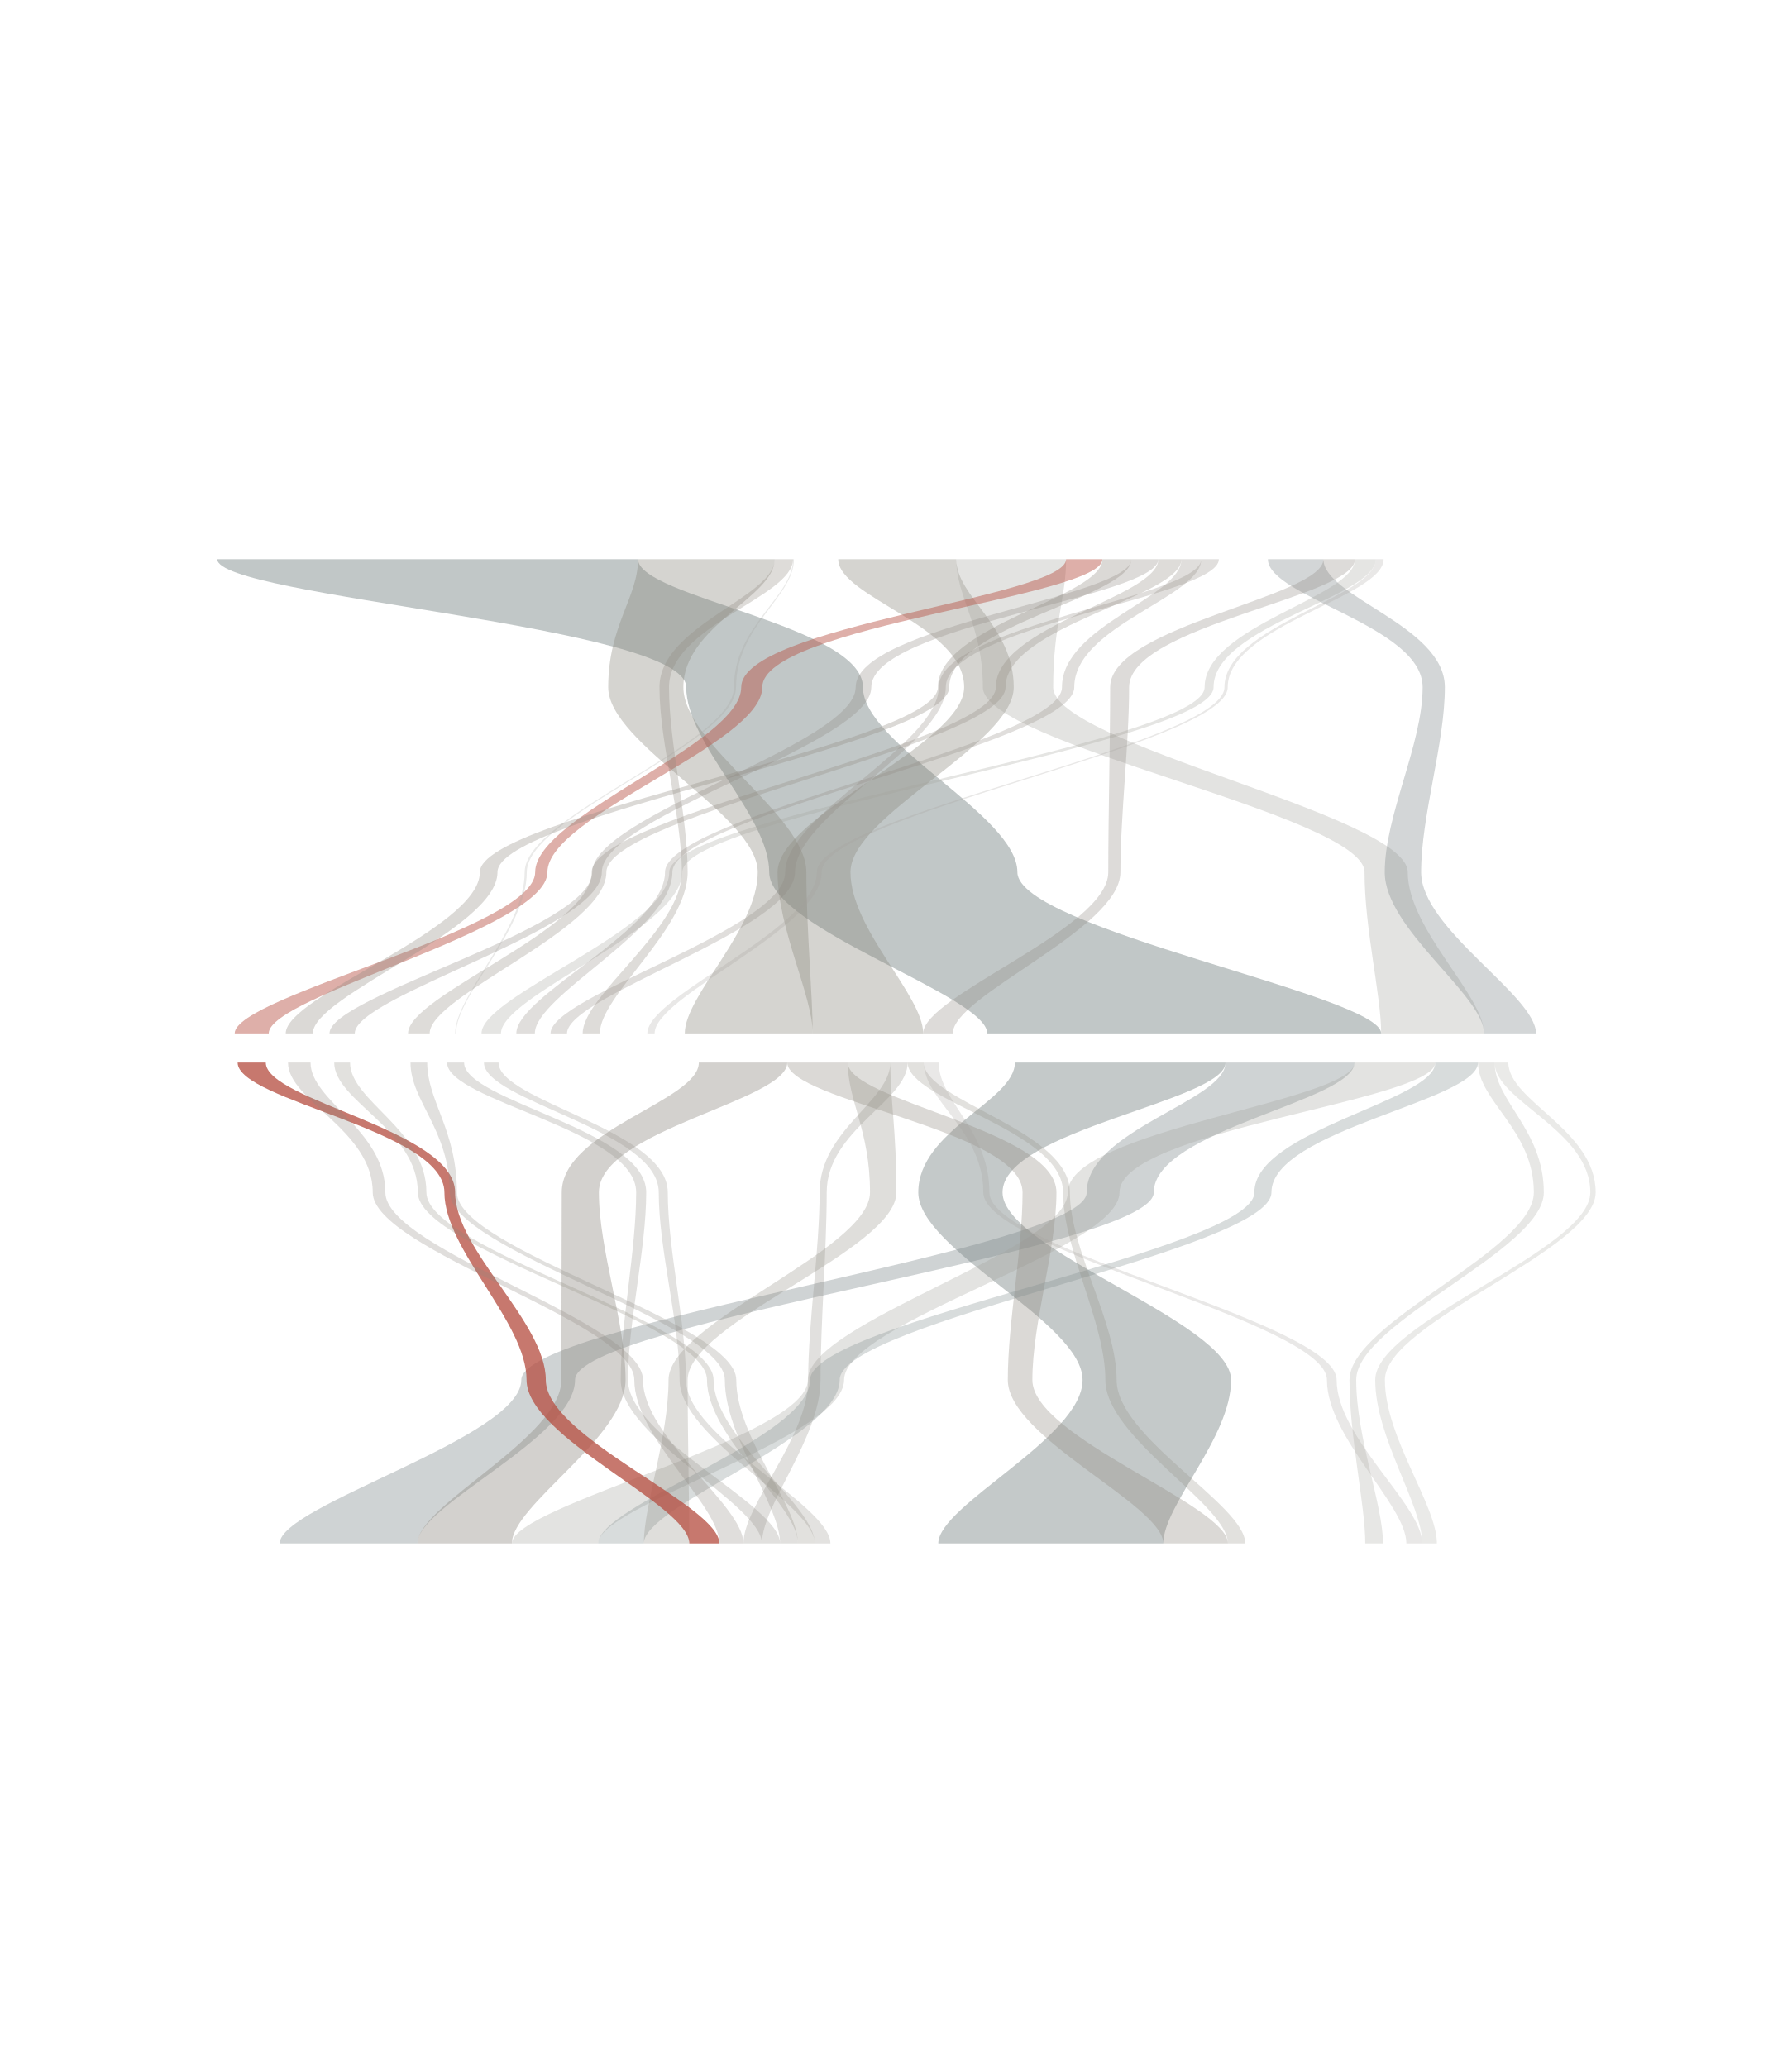
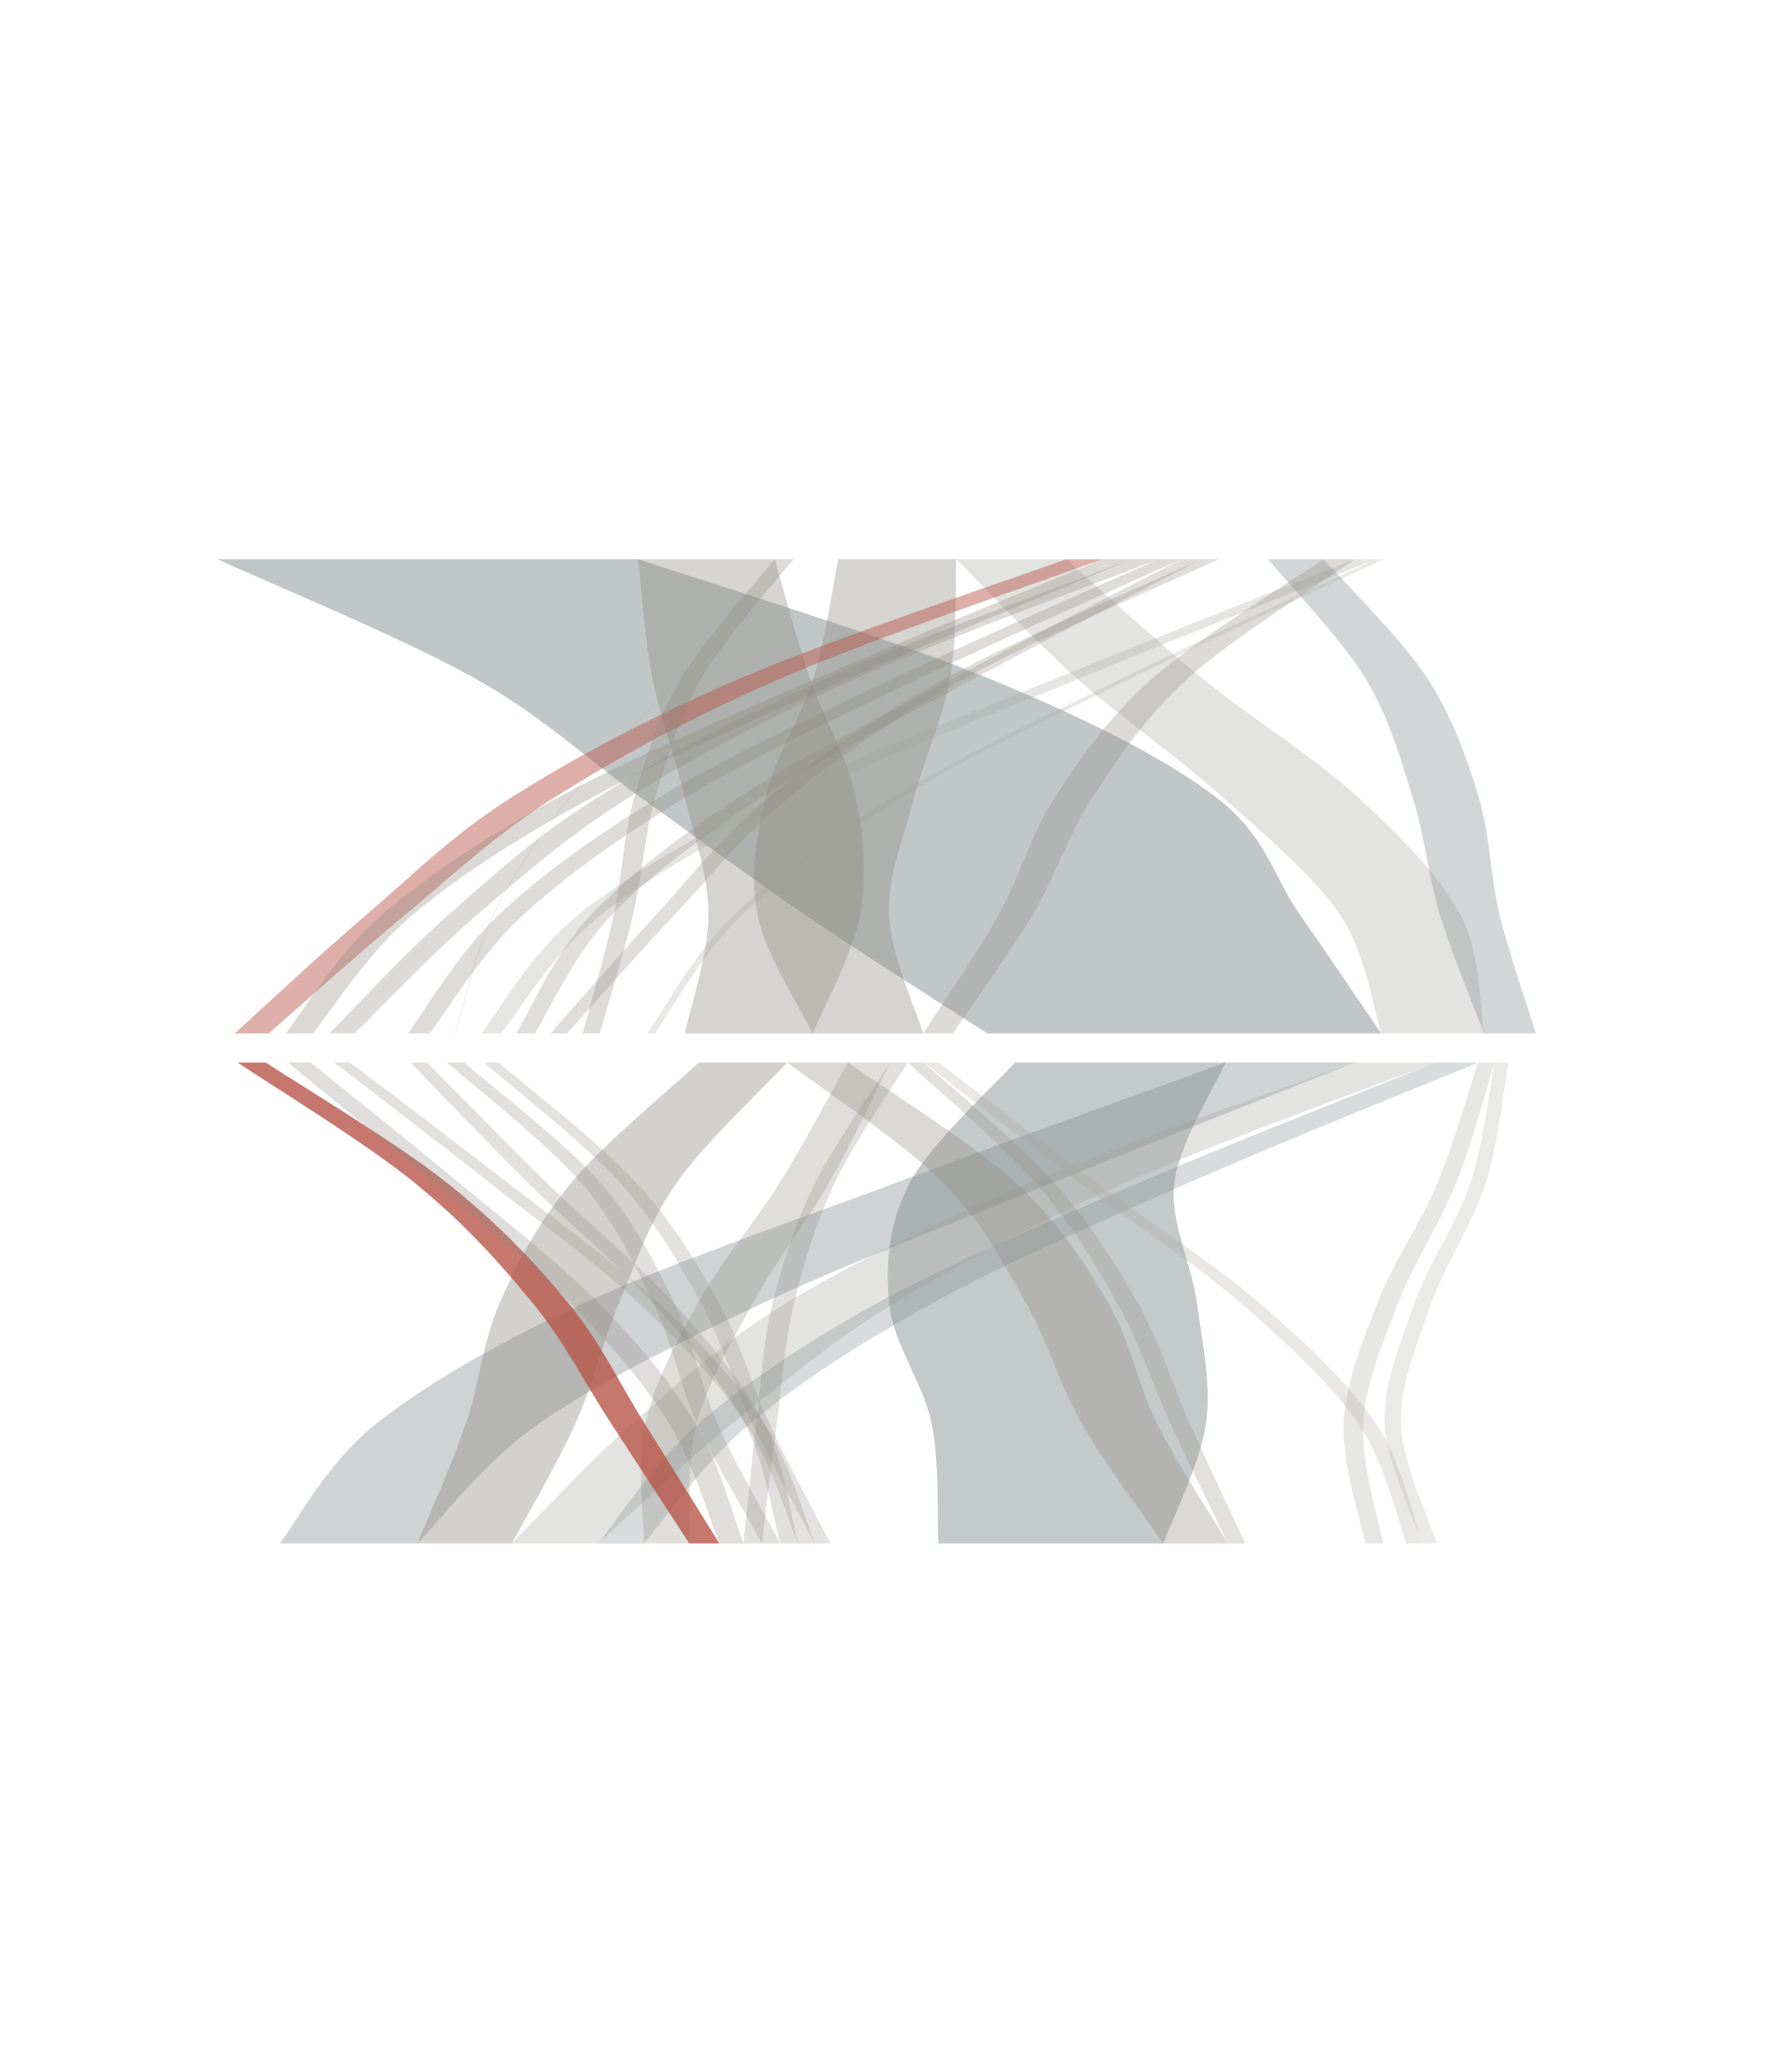
<svg xmlns="http://www.w3.org/2000/svg" width="2950" height="3404.3" viewBox="0 0 2950 3404.3">
  <g id="fluid-source-office">
-     <path d="M 357.74 921 C 357.74 983.48, 1129.97 1030.34, 1129.97 1131.87 C 1129.97 1225.59, 1266.64 1342.74, 1266.64 1436.46 C 1266.64 1530.18, 1625.66 1639.52, 1625.66 1702 L 2274.36 1702 C 2274.36 1639.52, 1675.32 1530.18, 1675.32 1436.46 C 1675.32 1342.74, 1421 1225.59, 1421 1131.87 C 1421 1030.34, 1050.67 983.48, 1050.67 921 Z" fill="#7E898A" fill-opacity="0.48" />
-     <path d="M 1050.67 921 C 1050.67 983.48, 1001.52 1030.34, 1001.52 1131.87 C 1001.52 1225.59, 1247.76 1342.74, 1247.76 1436.46 C 1247.76 1530.18, 1127.59 1639.52, 1127.59 1702 L 1338.25 1702 C 1338.25 1639.52, 1327.82 1530.18, 1327.82 1436.46 C 1327.82 1342.74, 1125.28 1225.59, 1125.28 1131.87 C 1125.28 1030.34, 1275.68 983.48, 1275.68 921 Z" fill="#8D887F" fill-opacity="0.36" />
-     <path d="M 1380.3 921 C 1380.3 983.48, 1587.67 1030.34, 1587.67 1131.87 C 1587.67 1225.59, 1280.39 1342.74, 1280.39 1436.46 C 1280.39 1530.18, 1338.25 1639.52, 1338.25 1702 L 1520.19 1702 C 1520.19 1639.52, 1400.48 1530.18, 1400.48 1436.46 C 1400.48 1342.74, 1669.3 1225.59, 1669.3 1131.87 C 1669.3 1030.34, 1574.66 983.48, 1574.66 921 Z" fill="#8D887F" fill-opacity="0.36" />
-     <path d="M 1574.66 921 C 1574.66 983.48, 1618.46 1030.34, 1618.46 1131.87 C 1618.46 1225.59, 2246.97 1342.74, 2246.97 1436.46 C 2246.97 1530.18, 2274.36 1639.52, 2274.36 1702 L 2443.71 1702 C 2443.71 1639.52, 2318.1 1530.18, 2318.1 1436.46 C 2318.1 1342.74, 1734.24 1225.59, 1734.24 1131.87 C 1734.24 1030.34, 1755.57 983.48, 1755.57 921 Z" fill="#A2A19B" fill-opacity="0.3" />
-     <path d="M 2087.84 921 C 2087.84 983.48, 2342.63 1030.34, 2342.63 1131.87 C 2342.63 1225.59, 2280.22 1342.74, 2280.22 1436.46 C 2280.22 1530.18, 2443.71 1639.52, 2443.71 1702 L 2529.3 1702 C 2529.3 1639.52, 2340.14 1530.18, 2340.14 1436.46 C 2340.14 1342.74, 2379.19 1225.59, 2379.19 1131.87 C 2379.19 1030.34, 2179.26 983.48, 2179.26 921 Z" fill="#7E898A" fill-opacity="0.34" />
-     <path d="M 1755.57 921 C 1755.57 983.48, 1220.54 1030.34, 1220.54 1131.87 C 1220.54 1225.59, 881.27 1342.74, 881.27 1436.46 C 881.27 1530.18, 386.47 1639.52, 386.47 1702 L 442.48 1702 C 442.48 1639.52, 901.43 1530.18, 901.43 1436.46 C 901.43 1342.74, 1255.21 1225.59, 1255.21 1131.87 C 1255.21 1030.34, 1815.35 983.48, 1815.35 921 Z" fill="#B75245" fill-opacity="0.46" />
-     <path d="M 1815.35 921 C 1815.35 983.48, 1544.44 1030.34, 1544.44 1131.87 C 1544.44 1225.59, 790.19 1342.74, 790.19 1436.46 C 790.19 1530.18, 470.5 1639.52, 470.5 1702 L 515.14 1702 C 515.14 1639.52, 819.21 1530.18, 819.21 1436.46 C 819.21 1342.74, 1563.04 1225.59, 1563.04 1131.87 C 1563.04 1030.34, 1863.02 983.48, 1863.02 921 Z" fill="#8D887F" fill-opacity="0.32" />
-     <path d="M 1863.02 921 C 1863.02 983.48, 1409.01 1030.34, 1409.01 1131.87 C 1409.01 1225.59, 975.2 1342.74, 975.2 1436.46 C 975.2 1530.18, 542.61 1639.52, 542.61 1702 L 584.18 1702 C 584.18 1639.52, 991 1530.18, 991 1436.46 C 991 1342.74, 1434.76 1225.59, 1434.76 1131.87 C 1434.76 1030.34, 1907.41 983.48, 1907.41 921 Z" fill="#8D887F" fill-opacity="0.3" />
-     <path d="M 1907.41 921 C 1907.41 983.48, 1639.8 1030.34, 1639.8 1131.87 C 1639.8 1225.59, 974.3 1342.74, 974.3 1436.46 C 974.3 1530.18, 671.93 1639.52, 671.93 1702 L 707.53 1702 C 707.53 1639.52, 998.51 1530.18, 998.51 1436.46 C 998.51 1342.74, 1655.78 1225.59, 1655.78 1131.87 C 1655.78 1030.34, 1945.47 983.48, 1945.47 921 Z" fill="#8D887F" fill-opacity="0.29" />
-     <path d="M 1275.68 921 C 1275.68 983.48, 1085.95 1030.34, 1085.95 1131.87 C 1085.95 1225.59, 1122.72 1342.74, 1122.72 1436.46 C 1122.72 1530.18, 959.5 1639.52, 959.5 1702 L 987.73 1702 C 987.73 1639.52, 1132.32 1530.18, 1132.32 1436.46 C 1132.32 1342.74, 1101.66 1225.59, 1101.66 1131.87 C 1101.66 1030.34, 1305.89 983.48, 1305.89 921 Z" fill="#8D887F" fill-opacity="0.29" />
-     <path d="M 2231.34 921 C 2231.34 983.48, 1983.63 1030.34, 1983.63 1131.87 C 1983.63 1225.59, 1102.05 1342.74, 1102.05 1436.46 C 1102.05 1530.18, 792.9 1639.52, 792.9 1702 L 824.94 1702 C 824.94 1639.52, 1123.52 1530.18, 1123.52 1436.46 C 1123.52 1342.74, 1998.35 1225.59, 1998.35 1131.87 C 1998.35 1030.34, 2265.56 983.48, 2265.56 921 Z" fill="#A2A19B" fill-opacity="0.28" />
-     <path d="M 2179.26 921 C 2179.26 983.48, 1828.07 1030.34, 1828.07 1131.87 C 1828.07 1225.59, 1824.98 1342.74, 1824.98 1436.46 C 1824.98 1530.18, 1520.19 1639.52, 1520.19 1702 L 1568.95 1702 C 1568.95 1639.52, 1844.97 1530.18, 1844.97 1436.46 C 1844.97 1342.74, 1859.31 1225.59, 1859.31 1131.87 C 1859.31 1030.34, 2231.34 983.48, 2231.34 921 Z" fill="#8D887F" fill-opacity="0.3" />
-     <path d="M 2265.56 921 C 2265.56 983.48, 2016.27 1030.34, 2016.27 1131.87 C 2016.27 1225.59, 1345.07 1342.74, 1345.07 1436.46 C 1345.07 1530.18, 1065.92 1639.52, 1065.92 1702 L 1077.93 1702 C 1077.93 1639.52, 1353 1530.18, 1353 1436.46 C 1353 1342.74, 2021.65 1225.59, 2021.65 1131.87 C 2021.65 1030.34, 2278.38 983.48, 2278.38 921 Z" fill="#A2A19B" fill-opacity="0.24" />
-     <path d="M 1305.89 921 C 1305.89 983.48, 1208.52 1030.34, 1208.52 1131.87 C 1208.52 1225.59, 863.96 1342.74, 863.96 1436.46 C 863.96 1530.18, 749.45 1639.52, 749.45 1702 L 750.95 1702 C 750.95 1639.52, 867.46 1530.18, 867.46 1436.46 C 867.46 1342.74, 1212.02 1225.59, 1212.02 1131.87 C 1212.02 1030.34, 1307.39 983.48, 1307.39 921 Z" fill="#A2A19B" fill-opacity="0.22" />
-     <path d="M 1978.09 921 C 1978.09 983.48, 1545.77 1030.34, 1545.77 1131.87 C 1545.77 1225.59, 1292.87 1342.74, 1292.87 1436.46 C 1292.87 1530.18, 906.55 1639.52, 906.55 1702 L 933.68 1702 C 933.68 1639.52, 1309.15 1530.18, 1309.15 1436.46 C 1309.15 1342.74, 1557.37 1225.59, 1557.37 1131.87 C 1557.37 1030.34, 2007.09 983.48, 2007.09 921 Z" fill="#8D887F" fill-opacity="0.27" />
-     <path d="M 1945.47 921 C 1945.47 983.48, 1748.74 1030.34, 1748.74 1131.87 C 1748.74 1225.59, 1095.05 1342.74, 1095.05 1436.46 C 1095.05 1530.18, 850.24 1639.52, 850.24 1702 L 880.73 1702 C 880.73 1639.52, 1107.24 1530.18, 1107.24 1436.46 C 1107.24 1342.74, 1768.97 1225.59, 1768.97 1131.87 C 1768.97 1030.34, 1978.09 983.48, 1978.09 921 Z" fill="#8D887F" fill-opacity="0.27" />
+     <path d="M 357.74 921 C 428.15 953.54, 664.41 1051.17, 780.19 1116.25 C 895.98 1181.33, 961.49 1246.42, 1052.44 1311.5 C 1143.39 1376.58, 1230.36 1441.67, 1325.9 1506.75 C 1421.43 1571.83, 1575.7 1669.46, 1625.66 1702 L 2274.36 1702 C 2252.08 1669.46, 2186.36 1571.83, 2140.71 1506.75 C 2095.05 1441.67, 2086.31 1376.58, 2000.43 1311.5 C 1914.55 1246.42, 1783.7 1181.33, 1625.41 1116.25 C 1467.12 1051.17, 1146.46 953.54, 1050.67 921 Z" fill="#7E898A" fill-opacity="0.48" />
+     <path d="M 1050.67 921 C 1054.56 953.54, 1061.26 1051.17, 1074.03 1116.25 C 1086.8 1181.33, 1111.84 1246.42, 1127.27 1311.5 C 1142.71 1376.58, 1166.58 1441.67, 1166.63 1506.75 C 1166.68 1571.83, 1134.09 1669.46, 1127.59 1702 L 1338.25 1702 C 1351.23 1669.46, 1404.36 1571.83, 1416.13 1506.75 C 1427.89 1441.67, 1422.61 1376.58, 1408.82 1311.5 C 1395.03 1246.42, 1355.58 1181.33, 1333.39 1116.25 C 1311.2 1051.17, 1285.3 953.54, 1275.68 921 Z" fill="#8D887F" fill-opacity="0.36" />
+     <path d="M 1380.3 921 C 1373.53 953.54, 1359.56 1051.17, 1339.64 1116.25 C 1319.71 1181.33, 1276.18 1246.42, 1260.77 1311.5 C 1245.35 1376.58, 1234.26 1441.67, 1247.17 1506.75 C 1260.08 1571.83, 1323.07 1669.46, 1338.25 1702 L 1520.19 1702 C 1510.8 1669.46, 1466.18 1571.83, 1463.81 1506.75 C 1461.43 1441.67, 1489.1 1376.58, 1505.94 1311.5 C 1522.77 1246.42, 1553.35 1181.33, 1564.8 1116.25 C 1576.25 1051.17, 1573.01 953.54, 1574.66 921 Z" fill="#8D887F" fill-opacity="0.36" />
+     <path d="M 1574.66 921 C 1607.56 953.54, 1699.23 1051.17, 1772.08 1116.25 C 1844.93 1181.33, 1939.32 1246.42, 2011.74 1311.5 C 2084.16 1376.58, 2162.85 1441.67, 2206.62 1506.75 C 2250.39 1571.83, 2263.07 1669.46, 2274.36 1702 L 2443.71 1702 C 2437.28 1669.46, 2439.99 1571.83, 2405.11 1506.75 C 2370.24 1441.67, 2305.56 1376.58, 2234.46 1311.5 C 2163.37 1246.42, 2058.34 1181.33, 1978.52 1116.25 C 1898.71 1051.17, 1792.73 953.54, 1755.57 921 Z" fill="#A2A19B" fill-opacity="0.3" />
+     <path d="M 2087.84 921 C 2114.49 953.54, 2208.08 1051.17, 2247.71 1116.25 C 2287.35 1181.33, 2305.06 1246.42, 2325.64 1311.5 C 2346.22 1376.58, 2351.52 1441.67, 2371.2 1506.75 C 2390.87 1571.83, 2431.63 1669.46, 2443.71 1702 L 2529.3 1702 C 2519.31 1669.46, 2485.15 1571.83, 2469.34 1506.75 C 2453.52 1441.67, 2454.33 1376.58, 2434.42 1311.5 C 2414.5 1246.42, 2392.39 1181.33, 2349.86 1116.25 C 2307.34 1051.17, 2207.7 953.54, 2179.26 921 Z" fill="#7E898A" fill-opacity="0.34" />
+     <path d="M 1755.57 921 C 1666.52 953.54, 1373.02 1051.17, 1221.3 1116.25 C 1069.57 1181.33, 948.23 1246.42, 845.2 1311.5 C 742.16 1376.58, 679.55 1441.67, 603.1 1506.75 C 526.64 1571.83, 422.57 1669.46, 386.47 1702 L 442.48 1702 C 479.92 1669.46, 588.2 1571.83, 667.13 1506.75 C 746.05 1441.67, 812.56 1376.58, 916.02 1311.5 C 1019.49 1246.42, 1138.02 1181.33, 1287.91 1116.25 C 1437.8 1051.17, 1727.44 953.54, 1815.35 921 Z" fill="#B75245" fill-opacity="0.46" />
+     <path d="M 1815.35 921 C 1737.28 953.54, 1495.75 1051.17, 1346.95 1116.25 C 1198.16 1181.33, 1042.32 1246.42, 922.6 1311.5 C 802.88 1376.58, 703.96 1441.67, 628.61 1506.75 C 553.26 1571.83, 496.85 1669.46, 470.5 1702 L 515.14 1702 C 542.51 1669.46, 602.12 1571.83, 679.36 1506.75 C 756.6 1441.67, 858.5 1376.58, 978.57 1311.5 C 1098.64 1246.42, 1252.38 1181.33, 1399.79 1116.25 C 1547.2 1051.17, 1785.82 953.54, 1863.02 921 Z" fill="#8D887F" fill-opacity="0.32" />
+     <path d="M 1863.02 921 C 1779.69 953.54, 1509.09 1051.17, 1363.05 1116.25 C 1217.02 1181.33, 1090.94 1246.42, 986.82 1311.5 C 882.7 1376.58, 812.34 1441.67, 738.31 1506.75 C 664.27 1571.83, 575.22 1669.46, 542.61 1702 L 584.18 1702 C 617.74 1669.46, 709.73 1571.83, 785.5 1506.75 C 861.27 1441.67, 934.36 1376.58, 1038.81 1311.5 C 1143.25 1246.42, 1267.41 1181.33, 1412.17 1116.25 C 1556.94 1051.17, 1824.87 953.54, 1907.41 921 Z" fill="#8D887F" fill-opacity="0.3" />
+     <path d="M 1907.41 921 C 1835.17 953.54, 1610.52 1051.17, 1473.96 1116.25 C 1337.4 1181.33, 1196.84 1246.42, 1088.05 1311.5 C 979.27 1376.58, 890.6 1441.67, 821.25 1506.75 C 751.89 1571.83, 696.81 1669.46, 671.93 1702 L 707.53 1702 C 733.2 1669.46, 790.73 1571.83, 861.53 1506.75 C 932.34 1441.67, 1023.3 1376.58, 1132.37 1311.5 C 1241.44 1246.42, 1380.41 1181.33, 1515.93 1116.25 C 1651.45 1051.17, 1873.88 953.54, 1945.47 921 Z" fill="#8D887F" fill-opacity="0.29" />
+     <path d="M 1275.68 921 C 1250.14 953.54, 1160.86 1051.17, 1122.39 1116.25 C 1083.92 1181.33, 1063.5 1246.42, 1044.88 1311.5 C 1026.26 1376.58, 1024.91 1441.67, 1010.68 1506.75 C 996.46 1571.83, 968.03 1669.46, 959.5 1702 L 987.73 1702 C 996.83 1669.46, 1027.04 1571.83, 1042.34 1506.75 C 1057.63 1441.67, 1060.68 1376.58, 1079.52 1311.5 C 1098.37 1246.42, 1117.67 1181.33, 1155.4 1116.25 C 1193.13 1051.17, 1280.81 953.54, 1305.89 921 Z" fill="#8D887F" fill-opacity="0.29" />
+     <path d="M 2231.34 921 C 2149.69 953.54, 1900.43 1051.17, 1741.43 1116.25 C 1582.44 1181.33, 1408.96 1246.42, 1277.39 1311.5 C 1145.82 1376.58, 1032.77 1441.67, 952.02 1506.75 C 871.27 1571.83, 819.42 1669.46, 792.9 1702 L 824.94 1702 C 852.36 1669.46, 907.06 1571.83, 989.46 1506.75 C 1071.86 1441.67, 1187.51 1376.58, 1319.33 1311.5 C 1451.15 1246.42, 1622.67 1181.33, 1780.37 1116.25 C 1938.08 1051.17, 2184.7 953.54, 2265.56 921 Z" fill="#A2A19B" fill-opacity="0.28" />
+     <path d="M 2179.26 921 C 2132.52 953.54, 1972.32 1051.17, 1898.8 1116.25 C 1825.27 1181.33, 1780.51 1246.42, 1738.11 1311.5 C 1695.7 1376.58, 1680.69 1441.67, 1644.37 1506.75 C 1608.05 1571.83, 1540.89 1669.46, 1520.19 1702 L 1568.95 1702 C 1590.87 1669.46, 1661.87 1571.83, 1700.43 1506.75 C 1739 1441.67, 1757.55 1376.58, 1800.33 1311.5 C 1843.12 1246.42, 1885.3 1181.33, 1957.14 1116.25 C 2028.97 1051.17, 2185.64 953.54, 2231.34 921 Z" fill="#8D887F" fill-opacity="0.3" />
+     <path d="M 2265.56 921 C 2196.3 953.54, 1982.18 1051.17, 1849.99 1116.25 C 1717.8 1181.33, 1579.35 1246.42, 1472.43 1311.5 C 1365.5 1376.58, 1276.2 1441.67, 1208.45 1506.75 C 1140.69 1571.83, 1089.67 1669.46, 1065.92 1702 L 1077.93 1702 C 1101.96 1669.46, 1153.83 1571.83, 1222.09 1506.75 C 1290.34 1441.67, 1380.44 1376.58, 1487.46 1311.5 C 1594.47 1246.42, 1732.36 1181.33, 1864.19 1116.25 C 1996.01 1051.17, 2209.35 953.54, 2278.38 921 Z" fill="#A2A19B" fill-opacity="0.24" />
+     <path d="M 1305.89 921 C 1274.58 953.54, 1179.3 1051.17, 1118.07 1116.25 C 1056.85 1181.33, 989.69 1246.42, 938.55 1311.5 C 887.41 1376.58, 842.77 1441.67, 811.26 1506.75 C 779.74 1571.83, 759.76 1669.46, 749.45 1702 L 750.95 1702 C 761.27 1669.46, 781.32 1571.83, 812.86 1506.75 C 844.41 1441.67, 889.1 1376.58, 940.23 1311.5 C 991.37 1246.42, 1058.49 1181.33, 1119.68 1116.25 C 1180.87 1051.17, 1276.1 953.54, 1307.39 921 Z" fill="#A2A19B" fill-opacity="0.22" />
+     <path d="M 1978.09 921 C 1908.18 953.54, 1676.97 1051.17, 1558.63 1116.25 C 1440.28 1181.33, 1347.75 1246.42, 1268.01 1311.5 C 1188.28 1376.58, 1140.47 1441.67, 1080.23 1506.75 C 1019.98 1571.83, 935.49 1669.46, 906.55 1702 L 933.68 1702 C 963.2 1669.46, 1049.46 1571.83, 1110.77 1506.75 C 1172.07 1441.67, 1221.55 1376.58, 1301.5 1311.5 C 1381.44 1246.42, 1472.84 1181.33, 1590.44 1116.25 C 1708.04 1051.17, 1937.65 953.54, 2007.09 921 Z" fill="#8D887F" fill-opacity="0.27" />
+     <path d="M 1945.47 921 C 1883.06 953.54, 1692.06 1051.17, 1571.04 1116.25 C 1450.02 1181.33, 1319 1246.42, 1219.33 1311.5 C 1119.66 1376.58, 1034.54 1441.67, 973.03 1506.75 C 911.51 1571.83, 870.71 1669.46, 850.24 1702 L 880.73 1702 C 901.84 1669.46, 944.69 1571.83, 1007.43 1506.75 C 1070.16 1441.67, 1157.21 1376.58, 1257.12 1311.5 C 1357.03 1246.42, 1486.75 1181.33, 1606.91 1116.25 C 1727.07 1051.17, 1916.23 953.54, 1978.09 921 Z" fill="#8D887F" fill-opacity="0.27" />
  </g>
  <g id="fluid-office-county">
-     <path d="M 1671.21 1750 C 1671.21 1813.36, 1512.12 1860.88, 1512.12 1963.84 C 1512.12 2058.88, 1782.66 2177.68, 1782.66 2272.72 C 1782.66 2367.76, 1545.06 2478.64, 1545.06 2542 L 1915.58 2542 C 1915.58 2478.64, 2027.21 2367.76, 2027.21 2272.72 C 2027.21 2177.68, 1650.86 2058.88, 1650.86 1963.84 C 1650.86 1860.88, 2018.08 1813.36, 2018.08 1750 Z" fill="#7E898A" fill-opacity="0.46" />
-     <path d="M 2018.08 1750 C 2018.08 1813.36, 1789.46 1860.88, 1789.46 1963.84 C 1789.46 2058.88, 858.42 2177.68, 858.42 2272.72 C 858.42 2367.76, 460.54 2478.64, 460.54 2542 L 687.4 2542 C 687.4 2478.64, 946.89 2367.76, 946.89 2272.72 C 946.89 2177.68, 1899.9 2058.88, 1899.9 1963.84 C 1899.9 1860.88, 2230.45 1813.36, 2230.45 1750 Z" fill="#7E898A" fill-opacity="0.37" />
-     <path d="M 1150.76 1750 C 1150.76 1813.36, 925.04 1860.88, 925.04 1963.84 C 925.04 2058.88, 924.34 2177.68, 924.34 2272.72 C 924.34 2367.76, 687.4 2478.64, 687.4 2542 L 842.92 2542 C 842.92 2478.64, 1030.08 2367.76, 1030.08 2272.72 C 1030.08 2177.68, 986.19 2058.88, 986.19 1963.84 C 986.19 1860.88, 1296.35 1813.36, 1296.35 1750 Z" fill="#8D887F" fill-opacity="0.38" />
-     <path d="M 2230.45 1750 C 2230.45 1813.36, 1758.33 1860.88, 1758.33 1963.84 C 1758.33 2058.88, 1330.27 2177.68, 1330.27 2272.72 C 1330.27 2367.76, 842.92 2478.64, 842.92 2542 L 985.03 2542 C 985.03 2478.64, 1389.95 2367.76, 1389.95 2272.72 C 1389.95 2177.68, 1843.47 2058.88, 1843.47 1963.84 C 1843.47 1860.88, 2363.48 1813.36, 2363.48 1750 Z" fill="#A2A19B" fill-opacity="0.3" />
-     <path d="M 1296.35 1750 C 1296.35 1813.36, 1683.83 1860.88, 1683.83 1963.84 C 1683.83 2058.88, 1659.54 2177.68, 1659.54 2272.72 C 1659.54 2367.76, 1915.58 2478.64, 1915.58 2542 L 2022.02 2542 C 2022.02 2478.64, 1699.99 2367.76, 1699.99 2272.72 C 1699.99 2177.68, 1739.63 2058.88, 1739.63 1963.84 C 1739.63 1860.88, 1395.99 1813.36, 1395.99 1750 Z" fill="#8D887F" fill-opacity="0.32" />
-     <path d="M 2363.48 1750 C 2363.48 1813.36, 2065.53 1860.88, 2065.53 1963.84 C 2065.53 2058.88, 1333.87 2177.68, 1333.87 2272.72 C 1333.87 2367.76, 985.03 2478.64, 985.03 2542 L 1060.16 2542 C 1060.16 2478.64, 1382.71 2367.76, 1382.71 2272.72 C 1382.71 2177.68, 2093.66 2058.88, 2093.66 1963.84 C 2093.66 1860.88, 2433.82 1813.36, 2433.82 1750 Z" fill="#7E898A" fill-opacity="0.3" />
-     <path d="M 1395.99 1750 C 1395.99 1813.36, 1432.62 1860.88, 1432.62 1963.84 C 1432.62 2058.88, 1100.85 2177.68, 1100.85 2272.72 C 1100.85 2367.76, 1060.16 2478.64, 1060.16 2542 L 1135.07 2542 C 1135.07 2478.64, 1132.31 2367.76, 1132.31 2272.72 C 1132.31 2177.68, 1476.09 2058.88, 1476.09 1963.84 C 1476.09 1860.88, 1466.11 1813.36, 1466.11 1750 Z" fill="#8D887F" fill-opacity="0.28" />
-     <path d="M 391.28 1750 C 391.28 1813.36, 731.81 1860.88, 731.81 1963.84 C 731.81 2058.88, 867.08 2177.68, 867.08 2272.72 C 867.08 2367.76, 1135.07 2478.64, 1135.07 2542 L 1184.57 2542 C 1184.57 2478.64, 898.77 2367.76, 898.77 2272.72 C 898.77 2177.68, 749.44 2058.88, 749.44 1963.84 C 749.44 1860.88, 437.67 1813.36, 437.67 1750 Z" fill="#B75245" fill-opacity="0.78" />
-     <path d="M 474.27 1750 C 474.27 1813.36, 613.78 1860.88, 613.78 1963.84 C 613.78 2058.88, 1044.51 2177.68, 1044.51 2272.72 C 1044.51 2367.76, 1184.57 2478.64, 1184.57 2542 L 1224.19 2542 C 1224.19 2478.64, 1058.78 2367.76, 1058.78 2272.72 C 1058.78 2177.68, 634.56 2058.88, 634.56 1963.84 C 634.56 1860.88, 511.37 1813.36, 511.37 1750 Z" fill="#8D887F" fill-opacity="0.27" />
-     <path d="M 1466.11 1750 C 1466.11 1813.36, 1349.64 1860.88, 1349.64 1963.84 C 1349.64 2058.88, 1330.78 2177.68, 1330.78 2272.72 C 1330.78 2367.76, 1224.19 2478.64, 1224.19 2542 L 1254.63 2542 C 1254.63 2478.64, 1351.17 2367.76, 1351.17 2272.72 C 1351.17 2177.68, 1361.33 2058.88, 1361.33 1963.84 C 1361.33 1860.88, 1494.61 1813.36, 1494.61 1750 Z" fill="#8D887F" fill-opacity="0.26" />
-     <path d="M 736.19 1750 C 736.19 1813.36, 1047.56 1860.88, 1047.56 1963.84 C 1047.56 2058.88, 1022.08 2177.68, 1022.08 2272.72 C 1022.08 2367.76, 1254.63 2478.64, 1254.63 2542 L 1284.56 2542 C 1284.56 2478.64, 1034.05 2367.76, 1034.05 2272.72 C 1034.05 2177.68, 1064.1 2058.88, 1064.1 1963.84 C 1064.1 1860.88, 764.22 1813.36, 764.22 1750 Z" fill="#8D887F" fill-opacity="0.26" />
-     <path d="M 675.99 1750 C 675.99 1813.36, 740.58 1860.88, 740.58 1963.84 C 740.58 2058.88, 1193.58 2177.68, 1193.58 2272.72 C 1193.58 2367.76, 1284.56 2478.64, 1284.56 2542 L 1313.94 2542 C 1313.94 2478.64, 1212.39 2367.76, 1212.39 2272.72 C 1212.39 2177.68, 752.4 2058.88, 752.4 1963.84 C 752.4 1860.88, 703.47 1813.36, 703.47 1750 Z" fill="#8D887F" fill-opacity="0.26" />
-     <path d="M 2433.82 1750 C 2433.82 1813.36, 2525.72 1860.88, 2525.72 1963.84 C 2525.72 2058.88, 2222.14 2177.68, 2222.14 2272.72 C 2222.14 2367.76, 2248.16 2478.64, 2248.16 2542 L 2277.38 2542 C 2277.38 2478.64, 2233.24 2367.76, 2233.24 2272.72 C 2233.24 2177.68, 2542.14 2058.88, 2542.14 1963.84 C 2542.14 1860.88, 2461.18 1813.36, 2461.18 1750 Z" fill="#A2A19B" fill-opacity="0.26" />
-     <path d="M 1494.61 1750 C 1494.61 1813.36, 1750.56 1860.88, 1750.56 1963.84 C 1750.56 2058.88, 1820.18 2177.68, 1820.18 2272.72 C 1820.18 2367.76, 2022.02 2478.64, 2022.02 2542 L 2050.54 2542 C 2050.54 2478.64, 1838.72 2367.76, 1838.72 2272.72 C 1838.72 2177.68, 1761.78 2058.88, 1761.78 1963.84 C 1761.78 1860.88, 1521.31 1813.36, 1521.31 1750 Z" fill="#8D887F" fill-opacity="0.25" />
-     <path d="M 550.35 1750 C 550.35 1813.36, 688.05 1860.88, 688.05 1963.84 C 688.05 2058.88, 1164.19 2177.68, 1164.19 2272.72 C 1164.19 2367.76, 1313.94 2478.64, 1313.94 2542 L 1341.8 2542 C 1341.8 2478.64, 1175.05 2367.76, 1175.05 2272.72 C 1175.05 2177.68, 702.14 2058.88, 702.14 1963.84 C 702.14 1860.88, 576.44 1813.36, 576.44 1750 Z" fill="#8D887F" fill-opacity="0.25" />
-     <path d="M 1521.31 1750 C 1521.31 1813.36, 1619.19 1860.88, 1619.19 1963.84 C 1619.19 2058.88, 2185.05 2177.68, 2185.05 2272.72 C 2185.05 2367.76, 2315.86 2478.64, 2315.86 2542 L 2342 2542 C 2342 2478.64, 2201 2367.76, 2201 2272.72 C 2201 2177.68, 1629.22 2058.88, 1629.22 1963.84 C 1629.22 1860.88, 1545.78 1813.36, 1545.78 1750 Z" fill="#A2A19B" fill-opacity="0.24" />
-     <path d="M 796.92 1750 C 796.92 1813.36, 1084.73 1860.88, 1084.73 1963.84 C 1084.73 2058.88, 1119.07 2177.68, 1119.07 2272.72 C 1119.07 2367.76, 1341.8 2478.64, 1341.8 2542 L 1367.44 2542 C 1367.44 2478.64, 1129.58 2367.76, 1129.58 2272.72 C 1129.58 2177.68, 1099.61 2058.88, 1099.61 1963.84 C 1099.61 1860.88, 820.92 1813.36, 820.92 1750 Z" fill="#8D887F" fill-opacity="0.24" />
-     <path d="M 2461.18 1750 C 2461.18 1813.36, 2618.72 1860.88, 2618.72 1963.84 C 2618.72 2058.88, 2264.55 2177.68, 2264.55 2272.72 C 2264.55 2367.76, 2342 2478.64, 2342 2542 L 2366.11 2542 C 2366.11 2478.64, 2280.47 2367.76, 2280.47 2272.72 C 2280.47 2177.68, 2627.53 2058.88, 2627.53 1963.84 C 2627.53 1860.88, 2483.75 1813.36, 2483.75 1750 Z" fill="#A2A19B" fill-opacity="0.23" />
+     <path d="M 1671.21 1750 C 1642.36 1783, 1532.65 1882, 1498.12 1948 C 1463.59 2014, 1458.05 2080, 1464.03 2146 C 1470.02 2212, 1520.53 2278, 1534.03 2344 C 1547.53 2410, 1543.22 2509, 1545.06 2542 L 1915.58 2542 C 1927.32 2509, 1976.76 2410, 1985.98 2344 C 1995.21 2278, 1979.63 2212, 1970.94 2146 C 1962.24 2080, 1925.95 2014, 1933.81 1948 C 1941.67 1882, 2004.03 1783, 2018.08 1750 Z" fill="#7E898A" fill-opacity="0.46" />
+     <path d="M 2018.08 1750 C 1927.64 1783, 1651.54 1882, 1475.48 1948 C 1299.42 2014, 1104.21 2080, 961.72 2146 C 819.23 2212, 704.08 2278, 620.55 2344 C 537.02 2410, 487.21 2509, 460.54 2542 L 687.4 2542 C 720.89 2509, 793.48 2410, 888.33 2344 C 983.18 2278, 1115.69 2212, 1256.51 2146 C 1397.34 2080, 1570.97 2014, 1733.29 1948 C 1895.61 1882, 2147.59 1783, 2230.45 1750 Z" fill="#7E898A" fill-opacity="0.37" />
+     <path d="M 1150.76 1750 C 1115.74 1783, 995.31 1882, 940.65 1948 C 885.99 2014, 851.67 2080, 822.8 2146 C 793.93 2212, 790.01 2278, 767.44 2344 C 744.88 2410, 700.74 2509, 687.4 2542 L 842.92 2542 C 860.39 2509, 918.37 2410, 947.75 2344 C 977.14 2278, 991.5 2212, 1019.23 2146 C 1046.96 2080, 1067.95 2014, 1114.14 1948 C 1160.32 1882, 1265.98 1783, 1296.35 1750 Z" fill="#8D887F" fill-opacity="0.38" />
+     <path d="M 2230.45 1750 C 2141.19 1783, 1850.81 1882, 1694.9 1948 C 1538.99 2014, 1403.79 2080, 1294.99 2146 C 1186.19 2212, 1117.43 2278, 1042.08 2344 C 966.73 2410, 876.11 2509, 842.92 2542 L 985.03 2542 C 1021.89 2509, 1124.83 2410, 1206.22 2344 C 1287.62 2278, 1365.63 2212, 1473.39 2146 C 1581.15 2080, 1704.45 2014, 1852.8 1948 C 2001.15 1882, 2278.37 1783, 2363.48 1750 Z" fill="#A2A19B" fill-opacity="0.3" />
+     <path d="M 1296.35 1750 C 1339.17 1783, 1487.79 1882, 1553.3 1948 C 1618.8 2014, 1651.43 2080, 1689.36 2146 C 1727.29 2212, 1743.17 2278, 1780.88 2344 C 1818.58 2410, 1893.13 2509, 1915.58 2542 L 2022.02 2542 C 2002.5 2509, 1937.75 2410, 1904.89 2344 C 1872.03 2278, 1863.56 2212, 1824.85 2146 C 1786.14 2080, 1744.12 2014, 1672.64 1948 C 1601.16 1882, 1442.1 1783, 1395.99 1750 Z" fill="#8D887F" fill-opacity="0.32" />
+     <path d="M 2363.48 1750 C 2282.2 1783, 2028.87 1882, 1875.79 1948 C 1722.72 2014, 1565.82 2080, 1445.01 2146 C 1324.19 2212, 1227.58 2278, 1150.92 2344 C 1074.25 2410, 1012.67 2509, 985.03 2542 L 1060.16 2542 C 1089.42 2509, 1156.44 2410, 1235.73 2344 C 1315.02 2278, 1415.64 2212, 1535.9 2146 C 1656.16 2080, 1807.66 2014, 1957.31 1948 C 2106.96 1882, 2354.4 1783, 2433.82 1750 Z" fill="#7E898A" fill-opacity="0.3" />
+     <path d="M 1395.99 1750 C 1377.32 1783, 1325.12 1882, 1283.96 1948 C 1242.81 2014, 1185.89 2080, 1149.03 2146 C 1112.17 2212, 1077.62 2278, 1062.8 2344 C 1047.99 2410, 1060.6 2509, 1060.16 2542 L 1135.07 2542 C 1137.11 2509, 1129.92 2410, 1147.35 2344 C 1164.78 2278, 1203.32 2212, 1239.63 2146 C 1275.94 2080, 1327.48 2014, 1365.22 1948 C 1402.97 1882, 1449.3 1783, 1466.11 1750 Z" fill="#8D887F" fill-opacity="0.28" />
+     <path d="M 391.28 1750 C 439.87 1783, 601.83 1882, 682.79 1948 C 763.74 2014, 823.15 2080, 877.01 2146 C 930.88 2212, 962.98 2278, 1005.99 2344 C 1049 2410, 1113.55 2509, 1135.07 2542 L 1184.57 2542 C 1164.02 2509, 1102.69 2410, 1061.23 2344 C 1019.77 2278, 990.01 2212, 935.79 2146 C 881.57 2080, 818.91 2014, 735.89 1948 C 652.87 1882, 487.37 1783, 437.67 1750 Z" fill="#B75245" fill-opacity="0.78" />
+     <path d="M 474.27 1750 C 514.16 1783, 636.12 1882, 713.6 1948 C 791.08 2014, 874.49 2080, 939.14 2146 C 1003.8 2212, 1060.61 2278, 1101.51 2344 C 1142.42 2410, 1170.73 2509, 1184.57 2542 L 1224.19 2542 C 1211.07 2509, 1185.22 2410, 1145.48 2344 C 1105.74 2278, 1050.7 2212, 985.76 2146 C 920.82 2080, 834.9 2014, 755.83 1948 C 676.77 1882, 552.11 1783, 511.37 1750 Z" fill="#8D887F" fill-opacity="0.27" />
+     <path d="M 1466.11 1750 C 1445.49 1783, 1374.73 1882, 1342.4 1948 C 1310.07 2014, 1288.3 2080, 1272.15 2146 C 1255.99 2212, 1253.45 2278, 1245.46 2344 C 1237.47 2410, 1227.74 2509, 1224.19 2542 L 1254.63 2542 C 1258.7 2509, 1270.21 2410, 1279.04 2344 C 1287.88 2278, 1291.69 2212, 1307.62 2146 C 1323.56 2080, 1343.49 2014, 1374.65 1948 C 1405.81 1882, 1474.61 1783, 1494.61 1750 Z" fill="#8D887F" fill-opacity="0.26" />
+     <path d="M 736.19 1750 C 773 1783, 900.5 1882, 957.06 1948 C 1013.62 2014, 1043.76 2080, 1075.57 2146 C 1107.37 2212, 1118.06 2278, 1147.9 2344 C 1177.75 2410, 1236.84 2509, 1254.63 2542 L 1284.56 2542 C 1267.29 2509, 1209.94 2410, 1180.92 2344 C 1151.9 2278, 1142.46 2212, 1110.44 2146 C 1078.41 2080, 1046.47 2014, 988.77 1948 C 931.07 1882, 801.65 1783, 764.22 1750 Z" fill="#8D887F" fill-opacity="0.26" />
+     <path d="M 675.99 1750 C 708.17 1783, 802.63 1882, 869.12 1948 C 935.61 2014, 1015.43 2080, 1074.92 2146 C 1134.4 2212, 1191.09 2278, 1226.03 2344 C 1260.97 2410, 1274.81 2509, 1284.56 2542 L 1313.94 2542 C 1304.69 2509, 1292.57 2410, 1258.43 2344 C 1224.29 2278, 1168.82 2212, 1109.11 2146 C 1049.41 2080, 967.82 2014, 900.22 1948 C 832.61 1882, 736.27 1783, 703.47 1750 Z" fill="#8D887F" fill-opacity="0.26" />
+     <path d="M 2433.82 1750 C 2422.7 1783, 2394.75 1882, 2367.13 1948 C 2339.51 2014, 2293.86 2080, 2268.09 2146 C 2242.32 2212, 2215.85 2278, 2212.53 2344 C 2209.21 2410, 2242.22 2509, 2248.16 2542 L 2277.38 2542 C 2271.94 2509, 2240.65 2410, 2244.78 2344 C 2248.92 2278, 2276.63 2212, 2302.18 2146 C 2327.73 2080, 2371.61 2014, 2398.11 1948 C 2424.61 1882, 2450.67 1783, 2461.18 1750 Z" fill="#A2A19B" fill-opacity="0.26" />
+     <path d="M 1494.61 1750 C 1529.75 1783, 1647.92 1882, 1705.45 1948 C 1762.98 2014, 1802.81 2080, 1839.77 2146 C 1876.72 2212, 1896.81 2278, 1927.18 2344 C 1957.56 2410, 2006.21 2509, 2022.02 2542 L 2050.54 2542 C 2035.28 2509, 1988.46 2410, 1958.96 2344 C 1929.46 2278, 1910.7 2212, 1873.53 2146 C 1836.37 2080, 1794.68 2014, 1735.97 1948 C 1677.27 1882, 1557.09 1783, 1521.31 1750 Z" fill="#8D887F" fill-opacity="0.25" />
+     <path d="M 550.35 1750 C 593.03 1783, 722.9 1882, 806.47 1948 C 890.04 2014, 981.55 2080, 1051.76 2146 C 1121.96 2212, 1184 2278, 1227.7 2344 C 1271.4 2410, 1299.57 2509, 1313.94 2542 L 1341.8 2542 C 1327.9 2509, 1301.33 2410, 1258.39 2344 C 1215.45 2278, 1154.55 2212, 1084.14 2146 C 1013.74 2080, 920.56 2014, 835.94 1948 C 751.33 1882, 619.69 1783, 576.44 1750 Z" fill="#8D887F" fill-opacity="0.25" />
+     <path d="M 1521.31 1750 C 1564.01 1783, 1690.6 1882, 1777.54 1948 C 1864.47 2014, 1966.47 2080, 2042.93 2146 C 2119.38 2212, 2190.77 2278, 2236.25 2344 C 2281.74 2410, 2302.59 2509, 2315.86 2542 L 2342 2542 C 2329.25 2509, 2310.14 2410, 2265.49 2344 C 2220.83 2278, 2150.72 2212, 2074.07 2146 C 1997.43 2080, 1893.67 2014, 1805.62 1948 C 1717.57 1882, 1589.09 1783, 1545.78 1750 Z" fill="#A2A19B" fill-opacity="0.24" />
+     <path d="M 796.92 1750 C 834.28 1783, 961.5 1882, 1021.05 1948 C 1080.6 2014, 1118.01 2080, 1154.23 2146 C 1190.44 2212, 1207.08 2278, 1238.34 2344 C 1269.6 2410, 1324.56 2509, 1341.8 2542 L 1367.44 2542 C 1350.62 2509, 1297.11 2410, 1266.53 2344 C 1235.95 2278, 1220.34 2212, 1183.94 2146 C 1147.54 2080, 1108.62 2014, 1048.12 1948 C 987.61 1882, 858.79 1783, 820.92 1750 Z" fill="#8D887F" fill-opacity="0.24" />
+     <path d="M 2461.18 1750 C 2454.54 1783, 2443.32 1882, 2421.33 1948 C 2399.35 2014, 2352.81 2080, 2329.28 2146 C 2305.76 2212, 2278.08 2278, 2280.2 2344 C 2282.32 2410, 2331.7 2509, 2342 2542 L 2366.11 2542 C 2356.21 2509, 2308.2 2410, 2306.72 2344 C 2305.24 2278, 2333.89 2212, 2357.24 2146 C 2380.58 2080, 2425.71 2014, 2446.79 1948 C 2467.88 1882, 2477.59 1783, 2483.75 1750 Z" fill="#A2A19B" fill-opacity="0.23" />
  </g>
</svg>
